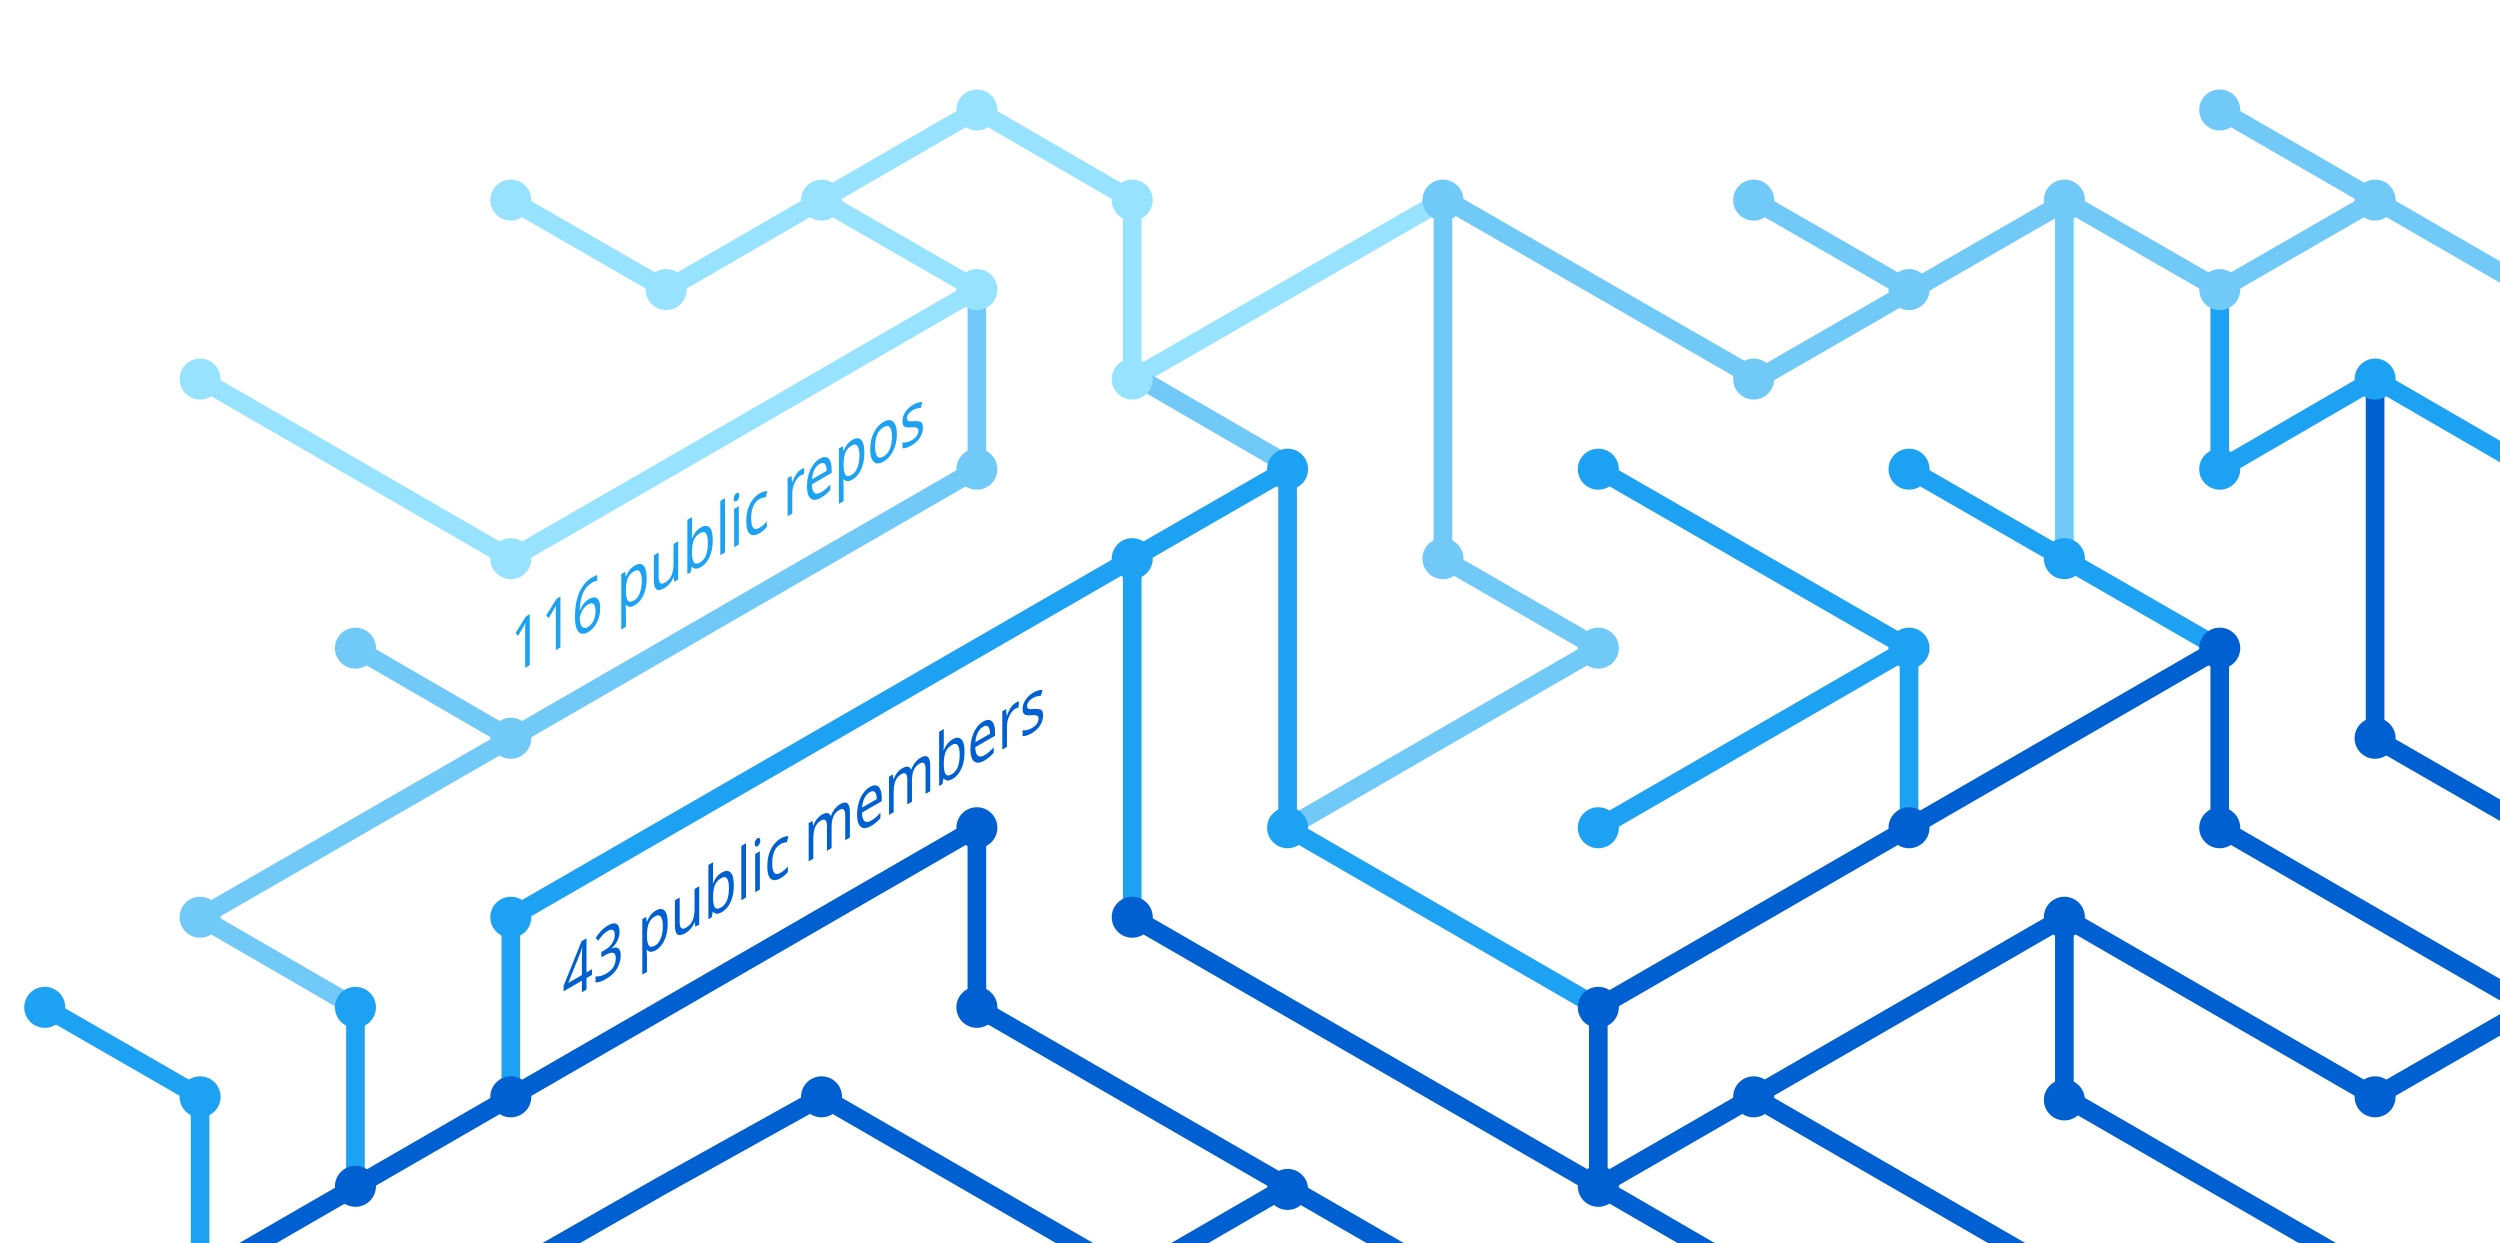
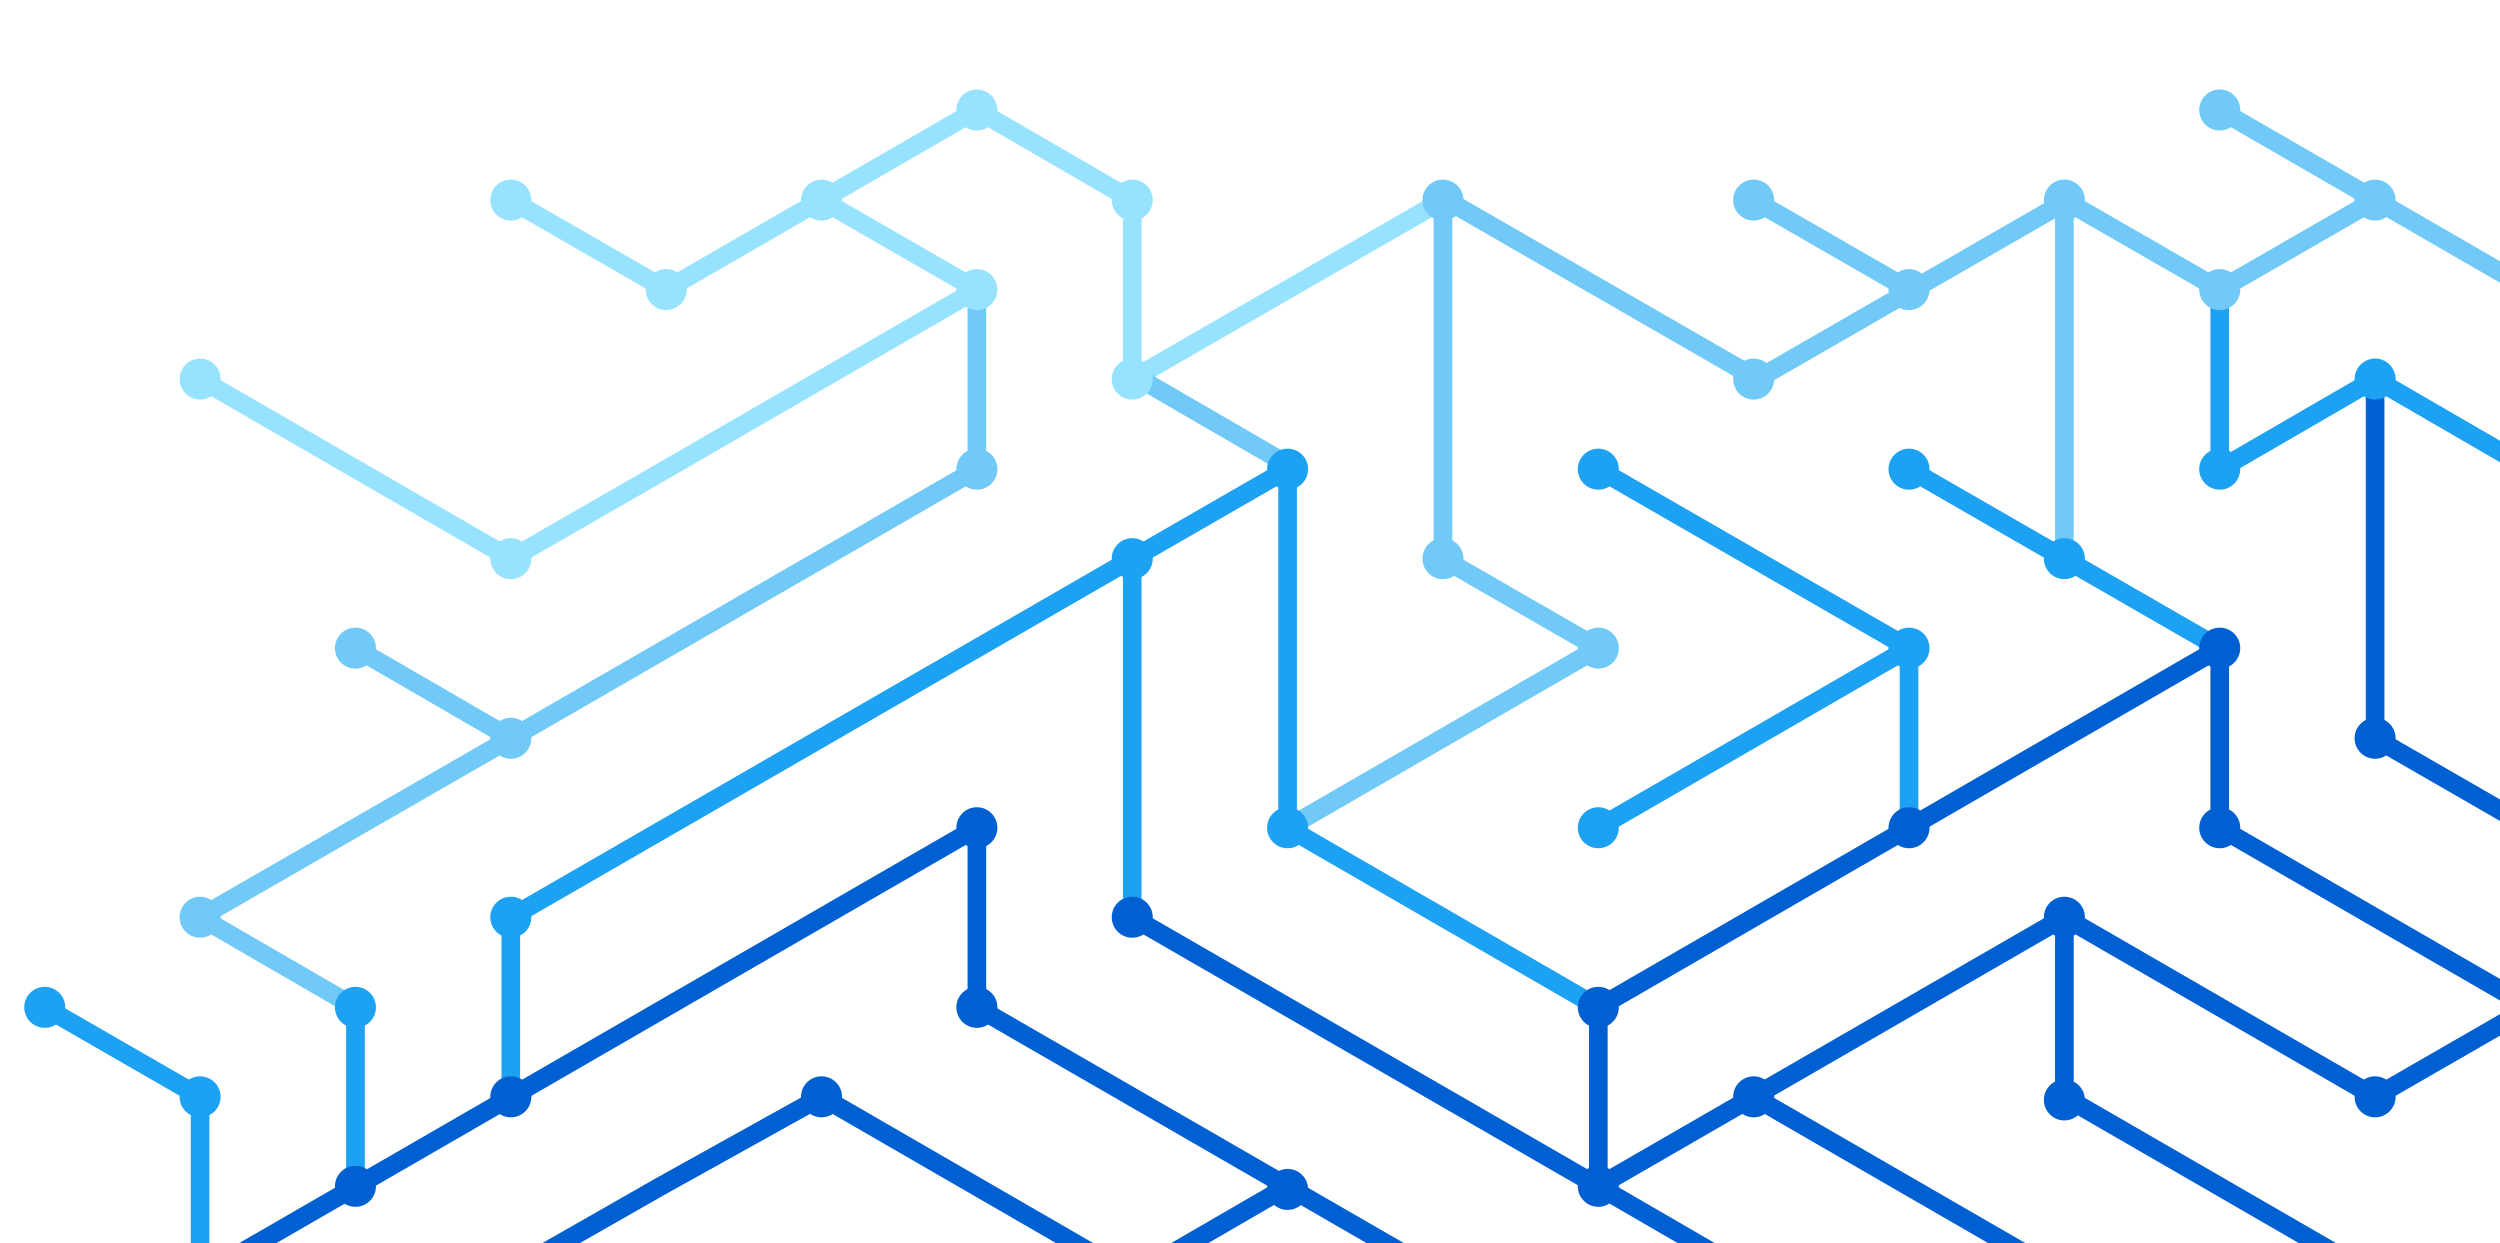
<svg xmlns="http://www.w3.org/2000/svg" version="1.1" x="0px" y="0px" viewBox="0 0 402.3 200" style="enable-background:new 0 0 402.3 200;" xml:space="preserve">
  <style type="text/css">
	.st0{display:none;}
	.st1{fill:none;stroke:#005FD1;stroke-width:3;stroke-miterlimit:10;}
	.st2{fill:none;stroke:#1DA1F2;stroke-width:3;stroke-miterlimit:10;}
	.st3{fill:none;stroke:#FBAD1B;stroke-width:3;stroke-miterlimit:10;}
	.st4{fill:none;stroke:#71C9F8;stroke-width:3;stroke-miterlimit:10;}
	.st5{fill:none;stroke:#199855;stroke-width:3;stroke-miterlimit:10;}
	.st6{fill:none;stroke:#000000;stroke-width:3;stroke-miterlimit:10;}
	.st7{fill:none;stroke:#97E3FF;stroke-width:3;stroke-miterlimit:10;}
	.st8{fill:none;stroke:#70C5DC;stroke-width:3;stroke-miterlimit:10;}
	.st9{fill:none;stroke:#DF235F;stroke-miterlimit:10;}
	.st10{fill:#1A5CA7;}
	.st11{fill:#1DA1F2;}
	.st12{fill:#97E3FF;}
	.st13{fill:#71C9F8;}
	.st14{fill:#005FD1;}
	.st15{font-family:'HelveticaNeue-Bold';}
	.st16{font-size:11.5px;}
</style>
  <g id="guides" class="st0">
</g>
  <g id="lines">
    <polyline class="st1" points="382.2,205.4 332.2,176.5 332.2,147.6  " />
    <polyline class="st1" points="357.2,104.3 357.2,133.2 407.2,162.1  " />
    <line class="st2" x1="307.2" y1="104.3" x2="257.2" y2="133.2" />
    <line class="st1" x1="332.2" y1="205.4" x2="282.2" y2="176.5" />
    <polyline class="st4" points="157.2,46.6 157.2,75.5 82.2,118.8 32.2,147.6 57.2,162.1  " />
    <polyline class="st2" points="82.2,176.5 82.2,147.6 182.2,89.9 182.2,147.6  " />
    <polyline class="st1" points="207.2,190.9 182.2,205.4 132.2,176.5 106.3,190.9 80.9,205.4  " />
    <polyline class="st1" points="32.2,205.4 157.2,133.2 157.2,162.1 232.2,205.4  " />
    <line class="st2" x1="307.2" y1="133.2" x2="307.2" y2="104.3" />
    <polyline class="st2" points="257.2,162.1 207.2,133.2 207.2,75.5 182.2,89.9  " />
    <polyline class="st7" points="32.2,61 82.2,89.9 107.2,75.5 157.2,46.6 132.2,32.2  " />
    <line class="st4" x1="57.2" y1="104.3" x2="82.2" y2="118.8" />
    <polyline class="st4" points="207.2,133.2 257.2,104.3 232.2,89.9 232.2,32.2  " />
    <polyline class="st1" points="407.2,162.1 382.2,176.5 332.2,147.6 257.2,190.9  " />
    <line class="st4" x1="282.2" y1="32.2" x2="307.2" y2="46.6" />
    <polyline class="st7" points="232.2,32.2 182.2,61 182.2,32.2 157.2,17.7 107.2,46.6 82.2,32.2  " />
    <line class="st1" x1="257.2" y1="162.1" x2="257.2" y2="190.9" />
    <line class="st1" x1="257.2" y1="190.9" x2="282.2" y2="205.4" />
    <line class="st2" x1="257.2" y1="75.5" x2="307.2" y2="104.3" />
    <line class="st4" x1="407.2" y1="46.6" x2="357.2" y2="17.7" />
    <polyline class="st2" points="307.2,75.5 332.2,89.9 357.2,104.3  " />
    <line class="st4" x1="332.2" y1="32.2" x2="332.2" y2="89.9" />
    <polyline class="st2" points="407.2,75.5 382.2,61 357.2,75.5 357.2,46.6  " />
    <polyline class="st1" points="382.2,61 382.2,118.8 407.2,133.2  " />
    <line class="st1" x1="257.2" y1="162.1" x2="357.2" y2="104.3" />
    <line class="st4" x1="183.5" y1="61" x2="208.5" y2="75.5" />
    <line class="st2" x1="57.2" y1="162.1" x2="57.2" y2="191.4" />
    <polyline class="st4" points="332.2,32.2 357.2,46.6 382.2,32.2  " />
    <polyline class="st4" points="332.8,32.2 282.8,61 232.8,32.2  " />
    <line class="st1" x1="182.2" y1="147.6" x2="257.2" y2="190.9" />
    <polyline class="st2" points="32.2,205.4 32.2,176.5 7.2,162.1  " />
  </g>
  <g id="circles">
    <circle class="st11" cx="32.2" cy="176.5" r="3.3" />
    <circle class="st12" cx="132.2" cy="32.2" r="3.3" />
    <circle class="st12" cx="107.2" cy="46.6" r="3.3" />
    <circle class="st12" cx="82.2" cy="32.2" r="3.3" />
    <circle class="st13" cx="232.2" cy="32.2" r="3.3" />
    <circle class="st12" cx="182.2" cy="61" r="3.3" />
    <circle class="st11" cx="182.2" cy="89.9" r="3.3" />
    <circle class="st12" cx="157.2" cy="46.6" r="3.3" />
    <circle class="st11" cx="207.2" cy="75.5" r="3.3" />
    <circle class="st13" cx="82.2" cy="118.8" r="3.3" />
    <circle class="st12" cx="32.2" cy="61" r="3.3" />
    <circle class="st13" cx="57.2" cy="104.3" r="3.3" />
    <circle class="st14" cx="82.2" cy="176.5" r="3.3" />
    <circle class="st14" cx="57.2" cy="190.9" r="3.3" />
    <circle class="st14" cx="207.2" cy="191.4" r="3.3" />
    <circle class="st11" cx="257.2" cy="133.2" r="3.3" />
    <circle class="st11" cx="257.2" cy="75.5" r="3.3" />
    <circle class="st13" cx="282.2" cy="32.2" r="3.3" />
    <circle class="st11" cx="307.2" cy="104.3" r="3.3" />
    <circle class="st13" cx="307.2" cy="46.6" r="3.3" />
    <circle class="st14" cx="257.2" cy="190.9" r="3.3" />
    <circle class="st11" cx="207.2" cy="133.2" r="3.3" />
    <circle class="st14" cx="257.2" cy="162.1" r="3.3" />
    <circle class="st14" cx="282.2" cy="176.5" r="3.3" />
    <circle class="st14" cx="307.2" cy="133.2" r="3.3" />
    <circle class="st13" cx="32.2" cy="147.6" r="3.3" />
    <circle class="st11" cx="82.2" cy="147.6" r="3.3" />
    <circle class="st14" cx="132.2" cy="176.5" r="3.3" />
    <circle class="st13" cx="232.2" cy="89.9" r="3.3" />
    <circle class="st13" cx="157.2" cy="75.5" r="3.3" />
    <circle class="st14" cx="182.2" cy="147.6" r="3.3" />
    <circle class="st14" cx="157.2" cy="133.2" r="3.3" />
    <circle class="st14" cx="157.2" cy="162.1" r="3.3" />
    <circle class="st13" cx="257.2" cy="104.3" r="3.3" />
    <circle class="st13" cx="282.2" cy="61" r="3.3" />
    <circle class="st12" cx="182.2" cy="32.2" r="3.3" />
    <circle class="st12" cx="157.2" cy="17.7" r="3.3" />
    <circle class="st12" cx="82.2" cy="89.9" r="3.3" />
    <circle class="st11" cx="57.2" cy="162.1" r="3.3" />
    <circle class="st14" cx="332.2" cy="147.6" r="3.3" />
    <circle class="st14" cx="332.2" cy="177" r="3.3" />
    <circle class="st14" cx="357.2" cy="104.3" r="3.3" />
    <circle class="st11" cx="307.2" cy="75.5" r="3.3" />
    <circle class="st14" cx="357.2" cy="133.2" r="3.3" />
    <circle class="st11" cx="332.2" cy="89.9" r="3.3" />
    <circle class="st13" cx="332.2" cy="32.2" r="3.3" />
    <circle class="st13" cx="357.2" cy="17.7" r="3.3" />
    <circle class="st13" cx="357.2" cy="46.6" r="3.3" />
    <circle class="st13" cx="382.2" cy="32.2" r="3.3" />
    <circle class="st11" cx="357.2" cy="75.5" r="3.3" />
    <circle class="st11" cx="382.2" cy="61" r="3.3" />
    <circle class="st14" cx="382.2" cy="118.8" r="3.3" />
    <circle class="st14" cx="382.2" cy="176.5" r="3.3" />
    <circle class="st11" cx="7.2" cy="162.1" r="3.3" />
  </g>
-   <g id="text">
-     <text transform="matrix(0.75 -0.433 0 1 90.5106 161.479)" class="st14 st15 st16">43 public members</text>
-     <text transform="matrix(0.75 -0.433 0 1 82.1912 108.8037)" class="st11 st15 st16">116 public repos</text>
-   </g>
</svg>
